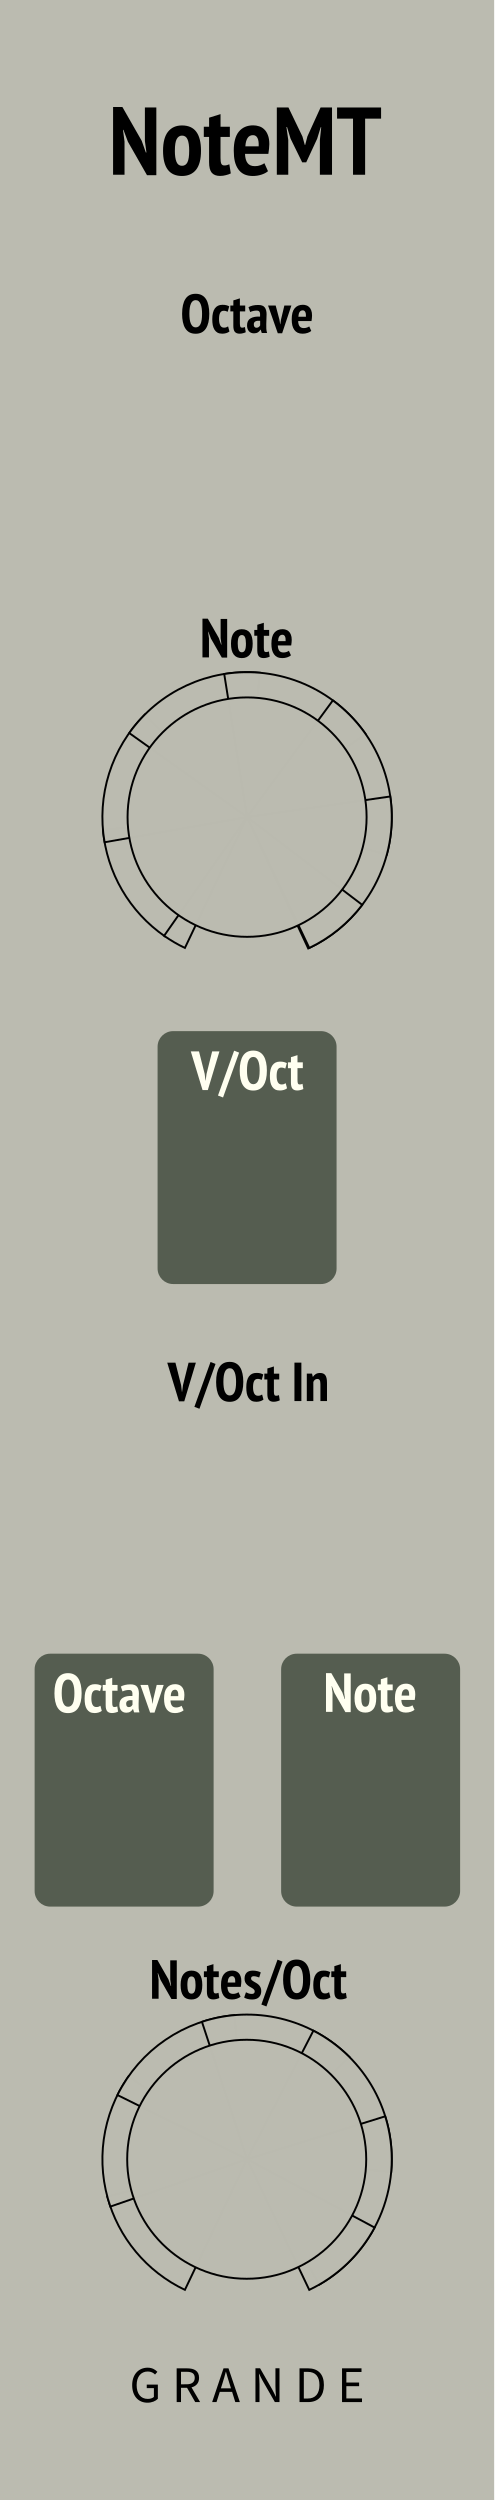
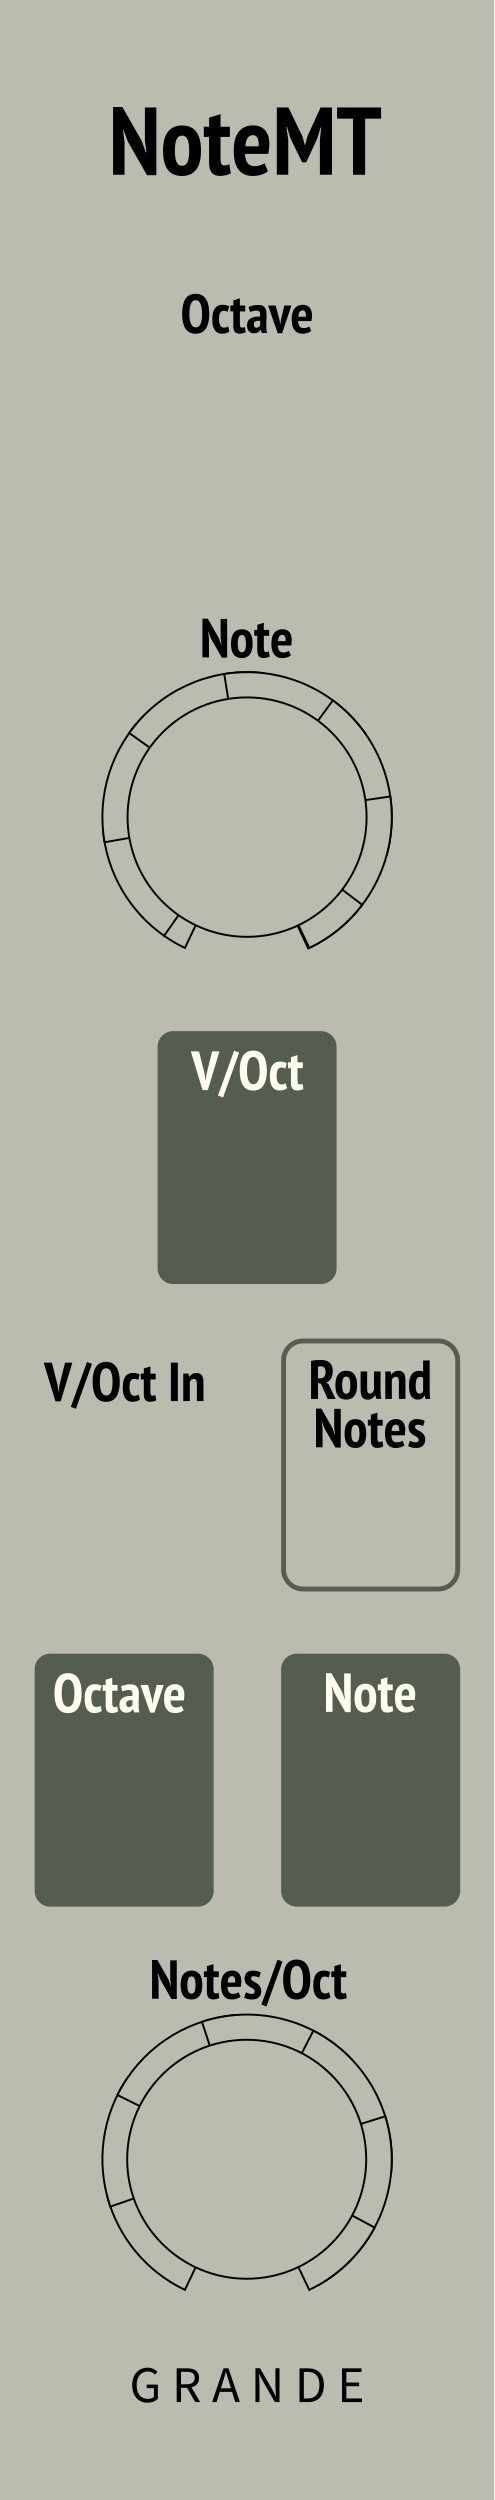
<svg xmlns="http://www.w3.org/2000/svg" id="svg8" version="1.1" viewBox="0 0 25.4 128.5" height="128.5mm" width="25.4mm">
  <defs id="defs2" />
  <g transform="translate(0,-168.5)" id="layer1" style="display:inline">
    <rect style="display:inline;opacity:1;fill:#bbbbb0;fill-opacity:1;stroke:none;stroke-width:1.131;stroke-miterlimit:4;stroke-dasharray:none" id="rect838" width="25.4" height="128.5" x="-1.3877788e-16" y="168.5" />
    <rect rx="0.8" ry="0.8" y="221.5" x="8.1" height="13" width="9.2" id="rect912" style="fill:#555d50;fill-opacity:1;stroke:none;stroke-width:0.829;stroke-opacity:0.25" />
    <text xml:space="preserve" style="font-weight:bold;font-stretch:condensed;font-size:2.822px;line-height:1.25;font-family:'PT Sans Narrow';-inkscape-font-specification:'PT Sans Narrow, Bold Condensed';stroke-width:0.265" x="2.053" y="233.737" id="text64">
      <tspan id="tspan62" x="2.053" y="233.737" style="stroke-width:0.265" />
    </text>
    <rect rx="0.8" ry="0.8" y="253.5" x="1.78" height="13" width="9.2" id="rect919" style="fill:#555d50;fill-opacity:1;stroke:none;stroke-width:0.829;stroke-opacity:0.25" />
    <g aria-label="Octave" id="text944" style="font-weight:bold;font-stretch:condensed;font-size:2.822px;line-height:1.25;font-family:'PT Sans Narrow';-inkscape-font-specification:'PT Sans Narrow, Bold Condensed';text-align:center;text-anchor:middle;stroke-width:0.265" transform="translate(7.62,1.36146)">
      <path d="m 1.741,183.266 q 0,-0.502 0.172,-0.765 0.172,-0.262 0.525,-0.262 0.183,0 0.316,0.073 0.133,0.071 0.217,0.206 0.085,0.133 0.124,0.325 0.042,0.189 0.042,0.423 0,0.502 -0.178,0.765 -0.175,0.262 -0.522,0.262 -0.186,0 -0.319,-0.071 -0.13,-0.073 -0.214,-0.206 -0.085,-0.135 -0.124,-0.325 -0.04,-0.192 -0.04,-0.426 z m 0.373,0 q 0,0.15 0.017,0.279 0.017,0.127 0.056,0.22 0.04,0.093 0.099,0.147 0.062,0.054 0.152,0.054 0.164,0 0.246,-0.167 0.082,-0.167 0.082,-0.533 0,-0.144 -0.017,-0.271 -0.017,-0.13 -0.056,-0.223 -0.037,-0.096 -0.099,-0.15 -0.062,-0.056 -0.155,-0.056 -0.325,0 -0.325,0.7 z" style="stroke-width:0.265" id="path974" />
      <path d="m 4.174,184.177 q -0.071,0.056 -0.169,0.085 -0.099,0.028 -0.198,0.028 -0.144,0 -0.243,-0.051 -0.096,-0.054 -0.158,-0.15 -0.062,-0.099 -0.09,-0.234 -0.025,-0.138 -0.025,-0.308 0,-0.37 0.133,-0.556 0.133,-0.186 0.389,-0.186 0.127,0 0.206,0.023 0.082,0.023 0.144,0.056 l -0.079,0.279 q -0.051,-0.025 -0.099,-0.037 -0.045,-0.014 -0.11,-0.014 -0.119,0 -0.178,0.104 -0.059,0.102 -0.059,0.33 0,0.192 0.059,0.313 0.062,0.121 0.195,0.121 0.071,0 0.119,-0.017 0.051,-0.02 0.093,-0.048 z" style="stroke-width:0.265" id="path976" />
      <path d="m 4.219,182.843 h 0.155 v -0.265 l 0.336,-0.104 v 0.37 h 0.274 v 0.299 H 4.71 v 0.615 q 0,0.121 0.023,0.172 0.025,0.051 0.087,0.051 0.042,0 0.076,-0.008 0.034,-0.008 0.073,-0.025 l 0.042,0.268 q -0.062,0.031 -0.144,0.051 -0.082,0.023 -0.172,0.023 -0.161,0 -0.243,-0.093 -0.079,-0.093 -0.079,-0.313 v -0.739 H 4.219 Z" style="stroke-width:0.265" id="path978" />
      <path d="m 5.153,182.927 q 0.085,-0.051 0.212,-0.082 0.127,-0.031 0.288,-0.031 0.24,0 0.333,0.124 0.096,0.124 0.096,0.353 0,0.133 -0.008,0.262 -0.006,0.127 -0.008,0.251 -0.003,0.121 0.003,0.237 0.008,0.113 0.04,0.214 H 5.834 l -0.054,-0.172 h -0.011 q -0.045,0.082 -0.127,0.135 -0.082,0.054 -0.206,0.054 -0.167,0 -0.262,-0.11 -0.096,-0.113 -0.096,-0.299 0,-0.254 0.181,-0.361 0.181,-0.107 0.488,-0.09 0.014,-0.164 -0.023,-0.237 -0.034,-0.073 -0.15,-0.073 -0.085,0 -0.175,0.02 -0.09,0.02 -0.161,0.056 z m 0.404,1.058 q 0.076,0 0.124,-0.037 0.048,-0.04 0.071,-0.085 v -0.234 q -0.065,-0.008 -0.124,-0.003 -0.059,0.006 -0.104,0.025 -0.045,0.02 -0.073,0.059 -0.025,0.037 -0.025,0.096 0,0.087 0.034,0.133 0.037,0.045 0.099,0.045 z" style="stroke-width:0.265" id="path980" />
      <path d="m 6.745,183.579 0.034,0.223 h 0.011 l 0.031,-0.226 0.175,-0.734 h 0.361 l -0.474,1.425 H 6.658 L 6.158,182.843 h 0.392 z" style="stroke-width:0.265" id="path982" />
      <path d="m 8.379,184.149 q -0.071,0.062 -0.192,0.102 -0.121,0.04 -0.254,0.04 -0.147,0 -0.254,-0.051 -0.104,-0.051 -0.172,-0.147 -0.068,-0.096 -0.102,-0.231 -0.031,-0.138 -0.031,-0.313 0,-0.381 0.15,-0.562 0.152,-0.183 0.421,-0.183 0.09,0 0.175,0.028 0.085,0.025 0.15,0.09 0.068,0.062 0.107,0.169 0.042,0.104 0.042,0.265 0,0.062 -0.008,0.133 -0.006,0.071 -0.02,0.152 H 7.705 q 0.006,0.175 0.073,0.268 0.068,0.093 0.217,0.093 0.09,0 0.164,-0.028 0.076,-0.028 0.116,-0.059 z m -0.44,-1.058 q -0.107,0 -0.161,0.087 -0.054,0.085 -0.062,0.24 H 8.105 q 0.008,-0.161 -0.034,-0.243 -0.042,-0.085 -0.133,-0.085 z" style="stroke-width:0.265" id="path984" />
    </g>
    <g transform="translate(7.62,4.29391)" aria-label="Note" id="text948" style="font-weight:bold;font-stretch:condensed;font-size:2.822px;line-height:1.25;font-family:'PT Sans Narrow';-inkscape-font-specification:'PT Sans Narrow, Bold Condensed';text-align:center;text-anchor:middle;stroke-width:0.265">
      <path d="m 3.22,197.025 -0.13,-0.347 h -0.014 l 0.045,0.341 v 0.976 H 2.786 v -1.99 h 0.274 l 0.567,0.993 0.121,0.341 h 0.017 l -0.045,-0.336 v -0.985 h 0.336 v 1.99 H 3.782 Z" style="stroke-width:0.265" id="path987" />
      <path d="m 4.253,197.29 q 0,-0.375 0.147,-0.559 0.147,-0.183 0.409,-0.183 0.282,0 0.421,0.186 0.138,0.186 0.138,0.556 0,0.378 -0.147,0.562 -0.147,0.181 -0.412,0.181 -0.556,0 -0.556,-0.742 z m 0.347,0 q 0,0.212 0.048,0.327 0.048,0.116 0.161,0.116 0.107,0 0.158,-0.099 0.054,-0.102 0.054,-0.344 0,-0.217 -0.048,-0.33 -0.048,-0.113 -0.164,-0.113 -0.099,0 -0.155,0.102 -0.054,0.099 -0.054,0.341 z" style="stroke-width:0.265" id="path989" />
      <path d="m 5.45,196.585 h 0.155 v -0.265 l 0.336,-0.104 v 0.37 h 0.274 v 0.299 H 5.941 v 0.615 q 0,0.121 0.023,0.172 0.025,0.051 0.087,0.051 0.042,0 0.076,-0.008 0.034,-0.008 0.073,-0.025 l 0.042,0.268 q -0.062,0.031 -0.144,0.051 -0.082,0.023 -0.172,0.023 -0.161,0 -0.243,-0.093 -0.079,-0.093 -0.079,-0.313 V 196.884 H 5.45 Z" style="stroke-width:0.265" id="path991" />
      <path d="m 7.335,197.891 q -0.071,0.062 -0.192,0.102 -0.121,0.04 -0.254,0.04 -0.147,0 -0.254,-0.051 -0.104,-0.051 -0.172,-0.147 -0.068,-0.096 -0.102,-0.231 -0.031,-0.138 -0.031,-0.313 0,-0.381 0.15,-0.562 0.152,-0.183 0.421,-0.183 0.09,0 0.175,0.028 0.085,0.025 0.15,0.09 0.068,0.062 0.107,0.169 0.042,0.104 0.042,0.265 0,0.062 -0.008,0.133 -0.006,0.071 -0.02,0.152 H 6.66 q 0.006,0.175 0.073,0.268 0.068,0.093 0.217,0.093 0.09,0 0.164,-0.028 0.076,-0.028 0.116,-0.059 z M 6.895,196.833 q -0.107,0 -0.161,0.087 -0.054,0.085 -0.062,0.24 h 0.389 q 0.008,-0.161 -0.034,-0.243 -0.042,-0.085 -0.133,-0.085 z" style="stroke-width:0.265" id="path993" />
    </g>
    <g aria-label="Octave" id="text960" style="font-weight:bold;font-stretch:condensed;font-size:2.822px;line-height:1.25;font-family:'PT Sans Narrow';-inkscape-font-specification:'PT Sans Narrow, Bold Condensed';text-align:center;text-anchor:middle;fill:#fffff0;fill-opacity:1;stroke-width:0.265" transform="translate(1.058334,18.0099)">
      <path d="m 1.741,237.517 q 0,-0.502 0.172,-0.765 0.172,-0.262 0.525,-0.262 0.183,0 0.316,0.073 0.133,0.07 0.217,0.206 0.085,0.133 0.124,0.325 0.042,0.189 0.042,0.423 0,0.502 -0.178,0.765 -0.175,0.262 -0.522,0.262 -0.186,0 -0.319,-0.07 -0.13,-0.073 -0.214,-0.206 -0.085,-0.135 -0.124,-0.325 -0.04,-0.192 -0.04,-0.426 z m 0.373,0 q 0,0.15 0.017,0.279 0.017,0.127 0.056,0.22 0.04,0.093 0.099,0.147 0.062,0.054 0.152,0.054 0.164,0 0.246,-0.167 0.082,-0.167 0.082,-0.533 0,-0.144 -0.017,-0.271 -0.017,-0.13 -0.056,-0.223 -0.037,-0.096 -0.099,-0.15 -0.062,-0.056 -0.155,-0.056 -0.325,0 -0.325,0.7 z" style="fill:#fffff0;fill-opacity:1;stroke-width:0.265" id="path1012" />
      <path d="m 4.174,238.429 q -0.071,0.057 -0.169,0.085 -0.099,0.028 -0.198,0.028 -0.144,0 -0.243,-0.051 -0.096,-0.054 -0.158,-0.15 -0.062,-0.099 -0.09,-0.234 -0.025,-0.138 -0.025,-0.308 0,-0.37 0.133,-0.556 0.133,-0.186 0.389,-0.186 0.127,0 0.206,0.023 0.082,0.023 0.144,0.056 l -0.079,0.279 q -0.051,-0.025 -0.099,-0.037 -0.045,-0.014 -0.11,-0.014 -0.119,0 -0.178,0.104 -0.059,0.102 -0.059,0.33 0,0.192 0.059,0.313 0.062,0.121 0.195,0.121 0.071,0 0.119,-0.017 0.051,-0.02 0.093,-0.048 z" style="fill:#fffff0;fill-opacity:1;stroke-width:0.265" id="path1014" />
      <path d="m 4.219,237.094 h 0.155 v -0.265 l 0.336,-0.104 v 0.37 h 0.274 v 0.299 H 4.71 v 0.615 q 0,0.121 0.023,0.172 0.025,0.051 0.087,0.051 0.042,0 0.076,-0.008 0.034,-0.008 0.073,-0.025 l 0.042,0.268 q -0.062,0.031 -0.144,0.051 -0.082,0.023 -0.172,0.023 -0.161,0 -0.243,-0.093 -0.079,-0.093 -0.079,-0.313 v -0.739 H 4.219 Z" style="fill:#fffff0;fill-opacity:1;stroke-width:0.265" id="path1016" />
      <path d="m 5.153,237.179 q 0.085,-0.051 0.212,-0.082 0.127,-0.031 0.288,-0.031 0.24,0 0.333,0.124 0.096,0.124 0.096,0.353 0,0.133 -0.008,0.262 -0.006,0.127 -0.008,0.251 -0.003,0.121 0.003,0.237 0.008,0.113 0.04,0.214 H 5.834 l -0.054,-0.172 h -0.011 q -0.045,0.082 -0.127,0.135 -0.082,0.054 -0.206,0.054 -0.167,0 -0.262,-0.11 -0.096,-0.113 -0.096,-0.299 0,-0.254 0.181,-0.361 0.181,-0.107 0.488,-0.09 0.014,-0.164 -0.023,-0.237 -0.034,-0.073 -0.15,-0.073 -0.085,0 -0.175,0.02 -0.09,0.02 -0.161,0.056 z m 0.404,1.058 q 0.076,0 0.124,-0.037 0.048,-0.04 0.071,-0.085 v -0.234 q -0.065,-0.008 -0.124,-0.003 -0.059,0.006 -0.104,0.025 -0.045,0.02 -0.073,0.059 -0.025,0.037 -0.025,0.096 0,0.087 0.034,0.133 0.037,0.045 0.099,0.045 z" style="fill:#fffff0;fill-opacity:1;stroke-width:0.265" id="path1018" />
      <path d="m 6.745,237.831 0.034,0.223 h 0.011 l 0.031,-0.226 0.175,-0.734 h 0.361 l -0.474,1.425 H 6.658 l -0.5,-1.425 h 0.392 z" style="fill:#fffff0;fill-opacity:1;stroke-width:0.265" id="path1020" />
      <path d="m 8.379,238.401 q -0.071,0.062 -0.192,0.102 -0.121,0.04 -0.254,0.04 -0.147,0 -0.254,-0.051 -0.104,-0.051 -0.172,-0.147 -0.068,-0.096 -0.102,-0.231 -0.031,-0.138 -0.031,-0.313 0,-0.381 0.15,-0.562 0.152,-0.183 0.421,-0.183 0.09,0 0.175,0.028 0.085,0.025 0.15,0.09 0.068,0.062 0.107,0.169 0.042,0.104 0.042,0.265 0,0.062 -0.008,0.133 -0.006,0.07 -0.02,0.152 H 7.705 q 0.006,0.175 0.073,0.268 0.068,0.093 0.217,0.093 0.09,0 0.164,-0.028 0.076,-0.028 0.116,-0.059 z m -0.44,-1.058 q -0.107,0 -0.161,0.087 -0.054,0.085 -0.062,0.24 H 8.105 q 0.008,-0.161 -0.034,-0.243 -0.042,-0.085 -0.133,-0.085 z" style="fill:#fffff0;fill-opacity:1;stroke-width:0.265" id="path1022" />
    </g>
    <path transform="rotate(90)" id="path990" style="display:inline;opacity:0.994;fill:#bbbbb0;fill-opacity:1;stroke:#000000;stroke-width:0.1;stroke-miterlimit:4;stroke-dasharray:none;stroke-opacity:1;stop-color:#000000" d="m 216.634,-8.483 a 7.449,7.436 0 0 1 -5.486,3.191 l -0.649,-7.408 z" />
    <path style="display:inline;opacity:0.994;fill:#bbbbb0;fill-opacity:1;stroke:#000000;stroke-width:0.1;stroke-miterlimit:4;stroke-dasharray:none;stroke-opacity:1;stop-color:#000000" id="path988" transform="rotate(90)" d="m 211.792,-5.376 a 7.449,7.436 0 0 1 -6.56,-2.065 l 5.267,-5.258 z" />
    <path style="display:inline;opacity:0.994;fill:#bbbbb0;fill-opacity:1;stroke:#000000;stroke-width:0.1;stroke-miterlimit:4;stroke-dasharray:none;stroke-opacity:1;stop-color:#000000" id="path992" transform="rotate(90)" d="m 217.224,-9.504 a 7.449,7.436 0 0 1 -0.624,1.069 l -6.102,-4.265 z" />
    <path transform="rotate(90)" id="path985" style="display:inline;opacity:0.994;fill:#bbbbb0;fill-opacity:1;stroke:#000000;stroke-width:0.1;stroke-miterlimit:4;stroke-dasharray:none;stroke-opacity:1;stop-color:#000000" d="m 206.178,-6.642 a 7.449,7.436 0 0 1 -3.1,-6.706 l 7.42,0.648 z" />
    <path transform="rotate(90)" id="path938" style="display:inline;opacity:0.994;fill:#bbbbb0;fill-opacity:1;stroke:#000000;stroke-width:0.1;stroke-miterlimit:4;stroke-dasharray:none;stroke-opacity:1;stop-color:#000000" d="m 203.144,-11.525 a 7.449,7.436 0 0 1 3.083,-7.267 l 4.272,6.092 z" />
    <path style="display:inline;opacity:0.994;fill:#bbbbb0;fill-opacity:1;stroke:#000000;stroke-width:0.1;stroke-miterlimit:4;stroke-dasharray:none;stroke-opacity:1;stop-color:#000000" id="path940" transform="rotate(90)" d="m 204.501,-17.109 a 7.449,7.436 0 0 1 7.926,-2.774 l -1.928,7.183 z" />
    <path transform="rotate(90)" id="path942" style="display:inline;opacity:0.994;fill:#bbbbb0;fill-opacity:1;stroke:#000000;stroke-width:0.1;stroke-miterlimit:4;stroke-dasharray:none;stroke-opacity:1;stop-color:#000000" d="m 209.439,-20.061 a 7.449,7.436 0 0 1 7.811,4.218 l -6.751,3.143 z" />
    <rect style="fill:#555d50;fill-opacity:1;stroke:none;stroke-width:0.829;stroke-opacity:0.25" id="rect1006" width="9.2" height="13" x="14.45" y="253.5" ry="0.8" rx="0.8" />
    <g aria-label="Note" id="text964" style="font-weight:bold;font-stretch:condensed;font-size:2.822px;line-height:1.25;font-family:'PT Sans Narrow';-inkscape-font-specification:'PT Sans Narrow, Bold Condensed';text-align:center;text-anchor:middle;fill:#fffff0;fill-opacity:1;stroke-width:0.265" transform="translate(13.97,4.47002)">
      <path d="m 3.22,251.049 -0.13,-0.347 h -0.014 l 0.045,0.341 v 0.976 H 2.786 v -1.99 h 0.274 l 0.567,0.993 0.121,0.341 h 0.017 l -0.045,-0.336 v -0.985 h 0.336 v 1.99 H 3.782 Z" style="fill:#fffff0;fill-opacity:1;stroke-width:0.265" id="path1025" />
      <path d="m 4.253,251.314 q 0,-0.375 0.147,-0.559 0.147,-0.183 0.409,-0.183 0.282,0 0.421,0.186 0.138,0.186 0.138,0.556 0,0.378 -0.147,0.562 -0.147,0.181 -0.412,0.181 -0.556,0 -0.556,-0.742 z m 0.347,0 q 0,0.212 0.048,0.327 0.048,0.116 0.161,0.116 0.107,0 0.158,-0.099 0.054,-0.102 0.054,-0.344 0,-0.217 -0.048,-0.33 -0.048,-0.113 -0.164,-0.113 -0.099,0 -0.155,0.102 -0.054,0.099 -0.054,0.341 z" style="fill:#fffff0;fill-opacity:1;stroke-width:0.265" id="path1027" />
      <path d="m 5.45,250.609 h 0.155 v -0.265 l 0.336,-0.104 v 0.37 h 0.274 v 0.299 H 5.941 v 0.615 q 0,0.121 0.023,0.172 0.025,0.051 0.087,0.051 0.042,0 0.076,-0.008 0.034,-0.008 0.073,-0.025 l 0.042,0.268 q -0.062,0.031 -0.144,0.051 -0.082,0.023 -0.172,0.023 -0.161,0 -0.243,-0.093 -0.079,-0.093 -0.079,-0.313 v -0.739 H 5.45 Z" style="fill:#fffff0;fill-opacity:1;stroke-width:0.265" id="path1029" />
      <path d="m 7.335,251.915 q -0.071,0.062 -0.192,0.102 -0.121,0.04 -0.254,0.04 -0.147,0 -0.254,-0.051 -0.104,-0.051 -0.172,-0.147 -0.068,-0.096 -0.102,-0.231 -0.031,-0.138 -0.031,-0.313 0,-0.381 0.15,-0.562 0.152,-0.183 0.421,-0.183 0.09,0 0.175,0.028 0.085,0.025 0.15,0.09 0.068,0.062 0.107,0.169 0.042,0.104 0.042,0.265 0,0.062 -0.008,0.133 -0.006,0.07 -0.02,0.152 H 6.66 q 0.006,0.175 0.073,0.268 0.068,0.093 0.217,0.093 0.09,0 0.164,-0.028 0.076,-0.028 0.116,-0.059 z m -0.44,-1.058 q -0.107,0 -0.161,0.087 -0.054,0.085 -0.062,0.24 h 0.389 q 0.008,-0.161 -0.034,-0.243 -0.042,-0.085 -0.133,-0.085 z" style="fill:#fffff0;fill-opacity:1;stroke-width:0.265" id="path1031" />
    </g>
    <g aria-label="Notes/Oct" id="text1191" style="font-weight:bold;font-stretch:condensed;font-size:2.822px;line-height:1.25;font-family:'PT Sans Narrow';-inkscape-font-specification:'PT Sans Narrow, Bold Condensed';text-align:center;text-anchor:middle;display:inline;stroke-width:0.265" transform="translate(-12.6037,203.5622)">
      <path d="m 20.854,66.703 -0.13,-0.347 h -0.014 l 0.045,0.341 v 0.976 H 20.42 v -1.99 h 0.274 l 0.567,0.993 0.121,0.341 h 0.017 L 21.354,66.683 v -0.985 h 0.336 v 1.99 h -0.274 z" style="stroke-width:0.265" id="path1212" />
      <path d="m 21.887,66.969 q 0,-0.375 0.147,-0.559 0.147,-0.183 0.409,-0.183 0.282,0 0.421,0.186 0.138,0.186 0.138,0.556 0,0.378 -0.147,0.562 -0.147,0.181 -0.412,0.181 -0.556,0 -0.556,-0.742 z m 0.347,0 q 0,0.212 0.048,0.327 0.048,0.116 0.161,0.116 0.107,0 0.158,-0.099 0.054,-0.102 0.054,-0.344 0,-0.217 -0.048,-0.33 -0.048,-0.113 -0.164,-0.113 -0.099,0 -0.155,0.102 -0.054,0.099 -0.054,0.341 z" style="stroke-width:0.265" id="path1214" />
      <path d="m 23.084,66.263 h 0.155 v -0.265 l 0.336,-0.104 v 0.37 h 0.274 v 0.299 H 23.575 v 0.615 q 0,0.121 0.023,0.172 0.025,0.051 0.087,0.051 0.042,0 0.076,-0.009 0.034,-0.009 0.073,-0.025 l 0.042,0.268 q -0.062,0.031 -0.144,0.051 -0.082,0.023 -0.172,0.023 -0.161,0 -0.243,-0.093 -0.079,-0.093 -0.079,-0.313 v -0.739 h -0.155 z" style="stroke-width:0.265" id="path1216" />
      <path d="m 24.969,67.57 q -0.071,0.062 -0.192,0.102 -0.121,0.04 -0.254,0.04 -0.147,0 -0.254,-0.051 -0.104,-0.051 -0.172,-0.147 -0.068,-0.096 -0.102,-0.231 -0.031,-0.138 -0.031,-0.313 0,-0.381 0.15,-0.562 0.152,-0.183 0.421,-0.183 0.09,0 0.175,0.028 0.085,0.025 0.15,0.09 0.068,0.062 0.107,0.169 0.042,0.104 0.042,0.265 0,0.062 -0.009,0.133 -0.006,0.071 -0.02,0.152 h -0.686 q 0.006,0.175 0.073,0.268 0.068,0.093 0.217,0.093 0.09,0 0.164,-0.028 0.076,-0.028 0.116,-0.059 z m -0.44,-1.058 q -0.107,0 -0.161,0.087 -0.054,0.085 -0.062,0.24 h 0.389 q 0.009,-0.161 -0.034,-0.243 -0.042,-0.085 -0.133,-0.085 z" style="stroke-width:0.265" id="path1218" />
      <path d="m 25.697,67.299 q 0,-0.059 -0.04,-0.099 -0.037,-0.042 -0.096,-0.076 -0.059,-0.037 -0.127,-0.073 -0.065,-0.037 -0.124,-0.09 -0.059,-0.054 -0.099,-0.13 -0.037,-0.076 -0.037,-0.192 0,-0.198 0.107,-0.305 0.107,-0.107 0.316,-0.107 0.124,0 0.234,0.028 0.11,0.025 0.175,0.065 l -0.079,0.26 q -0.054,-0.023 -0.13,-0.042 -0.076,-0.023 -0.15,-0.023 -0.138,0 -0.138,0.116 0,0.054 0.037,0.09 0.04,0.034 0.099,0.068 0.059,0.034 0.124,0.071 0.068,0.037 0.127,0.093 0.059,0.054 0.096,0.133 0.04,0.079 0.04,0.195 0,0.195 -0.119,0.313 -0.119,0.119 -0.353,0.119 -0.116,0 -0.229,-0.028 -0.11,-0.028 -0.178,-0.073 l 0.093,-0.271 q 0.059,0.034 0.135,0.059 0.079,0.025 0.164,0.025 0.065,0 0.107,-0.028 0.042,-0.031 0.042,-0.096 z" style="stroke-width:0.265" id="path1220" />
      <path d="m 26.868,65.665 0.257,0.099 -0.827,2.306 -0.26,-0.099 z" style="stroke-width:0.265" id="path1222" />
      <path d="m 27.156,66.686 q 0,-0.502 0.172,-0.765 0.172,-0.262 0.525,-0.262 0.183,0 0.316,0.073 0.133,0.071 0.217,0.206 0.085,0.133 0.124,0.325 0.042,0.189 0.042,0.423 0,0.502 -0.178,0.765 -0.175,0.262 -0.522,0.262 -0.186,0 -0.319,-0.071 -0.13,-0.073 -0.214,-0.206 -0.085,-0.135 -0.124,-0.325 -0.04,-0.192 -0.04,-0.426 z m 0.373,0 q 0,0.15 0.017,0.279 0.017,0.127 0.056,0.22 0.04,0.093 0.099,0.147 0.062,0.054 0.152,0.054 0.164,0 0.246,-0.167 0.082,-0.167 0.082,-0.533 0,-0.144 -0.017,-0.271 -0.017,-0.13 -0.056,-0.223 -0.037,-0.096 -0.099,-0.15 -0.062,-0.056 -0.155,-0.056 -0.325,0 -0.325,0.7 z" style="stroke-width:0.265" id="path1224" />
      <path d="m 29.589,67.598 q -0.071,0.056 -0.169,0.085 -0.099,0.028 -0.198,0.028 -0.144,0 -0.243,-0.051 -0.096,-0.054 -0.158,-0.15 -0.062,-0.099 -0.09,-0.234 -0.025,-0.138 -0.025,-0.308 0,-0.37 0.133,-0.556 0.133,-0.186 0.389,-0.186 0.127,0 0.206,0.023 0.082,0.023 0.144,0.056 l -0.079,0.279 q -0.051,-0.025 -0.099,-0.037 -0.045,-0.014 -0.11,-0.014 -0.119,0 -0.178,0.104 -0.059,0.102 -0.059,0.33 0,0.192 0.059,0.313 0.062,0.121 0.195,0.121 0.071,0 0.119,-0.017 0.051,-0.02 0.093,-0.048 z" style="stroke-width:0.265" id="path1226" />
      <path d="m 29.634,66.263 h 0.155 v -0.265 l 0.336,-0.104 v 0.37 h 0.274 v 0.299 h -0.274 v 0.615 q 0,0.121 0.023,0.172 0.025,0.051 0.087,0.051 0.042,0 0.076,-0.009 0.034,-0.009 0.073,-0.025 l 0.042,0.268 q -0.062,0.031 -0.144,0.051 -0.082,0.023 -0.172,0.023 -0.161,0 -0.243,-0.093 -0.079,-0.093 -0.079,-0.313 v -0.739 h -0.155 z" style="stroke-width:0.265" id="path1228" />
    </g>
    <g aria-label="NoteMT" id="text1034" style="font-weight:bold;font-stretch:condensed;font-size:4.939px;line-height:1.25;font-family:'PT Sans Narrow';-inkscape-font-specification:'PT Sans Narrow, Bold Condensed';text-align:center;text-anchor:middle;stroke-width:0.265" transform="translate(8.512511,-1.21211)">
      <path d="m -1.939,176.995 -0.227,-0.607 h -0.025 l 0.079,0.598 v 1.709 H -2.7 v -3.482 h 0.479 l 0.993,1.738 0.212,0.598 h 0.03 l -0.079,-0.588 v -1.724 h 0.588 v 3.482 h -0.479 z" style="stroke-width:0.265" id="path1036" />
      <path d="m -0.132,177.459 q 0,-0.657 0.257,-0.978 0.257,-0.321 0.716,-0.321 0.494,0 0.736,0.326 0.242,0.326 0.242,0.973 0,0.662 -0.257,0.983 -0.257,0.316 -0.721,0.316 -0.973,0 -0.973,-1.299 z m 0.607,0 q 0,0.37 0.084,0.573 0.084,0.202 0.282,0.202 0.188,0 0.277,-0.173 0.094,-0.178 0.094,-0.603 0,-0.38 -0.084,-0.578 -0.084,-0.198 -0.286,-0.198 -0.173,0 -0.272,0.178 -0.094,0.173 -0.094,0.598 z" style="stroke-width:0.265" id="path1038" />
      <path d="m 1.963,176.225 h 0.272 v -0.464 l 0.588,-0.183 v 0.647 h 0.479 v 0.524 H 2.822 v 1.077 q 0,0.212 0.04,0.301 0.044,0.089 0.153,0.089 0.074,0 0.133,-0.015 0.059,-0.015 0.128,-0.044 l 0.074,0.469 q -0.109,0.054 -0.252,0.089 -0.143,0.04 -0.301,0.04 -0.282,0 -0.425,-0.163 -0.138,-0.163 -0.138,-0.548 v -1.294 H 1.963 Z" style="stroke-width:0.265" id="path1040" />
      <path d="m 5.262,178.511 q -0.123,0.109 -0.336,0.178 -0.212,0.069 -0.445,0.069 -0.257,0 -0.445,-0.089 -0.183,-0.089 -0.301,-0.257 -0.119,-0.168 -0.178,-0.405 -0.054,-0.242 -0.054,-0.548 0,-0.667 0.262,-0.983 0.267,-0.321 0.736,-0.321 0.158,0 0.306,0.049 0.148,0.044 0.262,0.158 0.119,0.109 0.188,0.296 0.074,0.183 0.074,0.464 0,0.109 -0.015,0.232 -0.01,0.123 -0.035,0.267 H 4.081 q 0.01,0.306 0.128,0.469 0.119,0.163 0.38,0.163 0.158,0 0.286,-0.049 0.133,-0.049 0.202,-0.104 z M 4.491,176.659 q -0.188,0 -0.282,0.153 -0.094,0.148 -0.109,0.42 H 4.783 Q 4.797,176.951 4.723,176.807 4.649,176.659 4.491,176.659 Z" style="stroke-width:0.265" id="path1042" />
      <path d="m 7.929,176.911 0.069,-0.662 H 7.973 l -0.183,0.593 -0.563,1.215 H 7.02 L 6.422,176.837 6.24,176.239 h -0.03 l 0.094,0.667 v 1.788 H 5.716 v -3.457 h 0.598 l 0.721,1.496 0.119,0.43 h 0.02 l 0.114,-0.44 0.677,-1.487 h 0.588 v 3.457 H 7.929 Z" style="stroke-width:0.265" id="path1044" />
      <path d="m 11.075,175.81 h -0.82 v 2.884 H 9.633 v -2.884 H 8.813 v -0.573 h 2.262 z" style="stroke-width:0.265" id="path1046" />
    </g>
    <g aria-label="GRANDE" id="text2533" style="font-size:1.764px;line-height:1.25;font-family:'Source Sans Pro';-inkscape-font-specification:'Source Sans Pro, Normal';text-align:center;letter-spacing:0.37px;text-anchor:middle;stroke-width:0.176" transform="matrix(1.5,0,0,1.5,-23.14447,106.8359)">
      <path d="m 20.481,123.442 c 0.155,0 0.282,-0.056 0.358,-0.134 v -0.487 h -0.381 v 0.122 h 0.245 v 0.302 c -0.046,0.042 -0.125,0.067 -0.208,0.067 -0.247,0 -0.383,-0.182 -0.383,-0.473 0,-0.288 0.148,-0.466 0.381,-0.466 0.116,0 0.191,0.044 0.249,0.104 l 0.081,-0.092 c -0.067,-0.072 -0.173,-0.143 -0.333,-0.143 -0.307,0 -0.531,0.228 -0.531,0.6 0,0.377 0.217,0.6 0.522,0.6 z" style="stroke-width:0.176" id="path2535" />
      <path d="m 21.484,123.421 h 0.148 v -0.489 h 0.208 l 0.279,0.489 h 0.168 l -0.295,-0.504 c 0.157,-0.041 0.259,-0.146 0.259,-0.326 0,-0.242 -0.169,-0.326 -0.406,-0.326 h -0.362 z m 0.148,-0.609 v -0.429 h 0.192 c 0.18,0 0.279,0.055 0.279,0.206 0,0.148 -0.099,0.222 -0.279,0.222 z" style="stroke-width:0.176" id="path2537" />
      <path d="m 23.054,122.775 c 0.041,-0.129 0.078,-0.256 0.113,-0.39 h 0.007 c 0.037,0.134 0.074,0.261 0.116,0.39 l 0.055,0.175 h -0.346 z m -0.355,0.646 h 0.15 L 22.961,123.07 h 0.422 l 0.109,0.351 h 0.157 l -0.39,-1.157 H 23.089 Z" style="stroke-width:0.176" id="path2539" />
      <path d="m 24.183,123.421 h 0.139 v -0.609 c 0,-0.12 -0.011,-0.245 -0.019,-0.362 h 0.007 c 0.039,0.085 0.081,0.171 0.125,0.249 l 0.413,0.721 h 0.159 v -1.157 h -0.139 v 0.603 c 0,0.12 0.011,0.247 0.019,0.367 h -0.007 c -0.041,-0.085 -0.081,-0.171 -0.125,-0.249 l -0.413,-0.721 h -0.159 z" style="stroke-width:0.176" id="path2541" />
      <path d="m 25.693,123.421 h 0.296 c 0.349,0 0.54,-0.215 0.54,-0.584 0,-0.367 -0.191,-0.573 -0.547,-0.573 h -0.289 z m 0.148,-0.122 v -0.914 h 0.131 c 0.27,0 0.404,0.161 0.404,0.452 0,0.293 -0.134,0.462 -0.404,0.462 z" style="stroke-width:0.176" id="path2543" />
      <path d="m 27.15,123.421 h 0.684 v -0.125 h -0.536 v -0.42 h 0.437 v -0.125 h -0.437 v -0.362 h 0.519 V 122.264 H 27.15 Z" style="stroke-width:0.176" id="path2545" />
    </g>
    <g aria-label="V/Oct" id="text937" style="font-weight:bold;font-stretch:condensed;font-size:2.822px;line-height:1.25;font-family:'PT Sans Narrow';-inkscape-font-specification:'PT Sans Narrow, Bold Condensed';text-align:center;text-anchor:middle;fill:#fffff0;fill-opacity:1;stroke-width:0.265" transform="translate(-14.2492,-0.47641)">
      <path d="m 24.77,224.176 0.04,0.339 h 0.011 l 0.045,-0.341 0.288,-1.157 h 0.375 l -0.598,1.99 h -0.271 l -0.604,-1.99 h 0.421 z" style="fill:#fffff0;fill-opacity:1;stroke-width:0.265" id="path943" />
      <path d="m 26.283,222.982 0.257,0.099 -0.827,2.306 -0.26,-0.099 z" style="fill:#fffff0;fill-opacity:1;stroke-width:0.265" id="path945" />
      <path d="m 26.571,224.004 q 0,-0.502 0.172,-0.765 0.172,-0.262 0.525,-0.262 0.183,0 0.316,0.073 0.133,0.071 0.217,0.206 0.085,0.133 0.124,0.325 0.042,0.189 0.042,0.423 0,0.502 -0.178,0.765 -0.175,0.262 -0.522,0.262 -0.186,0 -0.319,-0.071 -0.13,-0.073 -0.214,-0.206 -0.085,-0.135 -0.124,-0.325 -0.04,-0.192 -0.04,-0.426 z m 0.373,0 q 0,0.15 0.017,0.279 0.017,0.127 0.056,0.22 0.04,0.093 0.099,0.147 0.062,0.054 0.152,0.054 0.164,0 0.246,-0.167 0.082,-0.167 0.082,-0.533 0,-0.144 -0.017,-0.271 -0.017,-0.13 -0.056,-0.223 -0.037,-0.096 -0.099,-0.15 -0.062,-0.057 -0.155,-0.057 -0.325,0 -0.325,0.7 z" style="fill:#fffff0;fill-opacity:1;stroke-width:0.265" id="path947" />
      <path d="m 29.004,224.915 q -0.071,0.056 -0.169,0.085 -0.099,0.028 -0.198,0.028 -0.144,0 -0.243,-0.051 -0.096,-0.054 -0.158,-0.15 -0.062,-0.099 -0.09,-0.234 -0.025,-0.138 -0.025,-0.308 0,-0.37 0.133,-0.556 0.133,-0.186 0.389,-0.186 0.127,0 0.206,0.023 0.082,0.023 0.144,0.056 l -0.079,0.279 q -0.051,-0.025 -0.099,-0.037 -0.045,-0.014 -0.11,-0.014 -0.119,0 -0.178,0.104 -0.059,0.102 -0.059,0.33 0,0.192 0.059,0.313 0.062,0.121 0.195,0.121 0.071,0 0.119,-0.017 0.051,-0.02 0.093,-0.048 z" style="fill:#fffff0;fill-opacity:1;stroke-width:0.265" id="path949" />
      <path d="m 29.049,223.58 h 0.155 v -0.265 l 0.336,-0.104 v 0.37 h 0.274 v 0.299 h -0.274 v 0.615 q 0,0.121 0.023,0.172 0.025,0.051 0.087,0.051 0.042,0 0.076,-0.008 0.034,-0.008 0.073,-0.025 l 0.042,0.268 q -0.062,0.031 -0.144,0.051 -0.082,0.023 -0.172,0.023 -0.161,0 -0.243,-0.093 -0.079,-0.093 -0.079,-0.313 v -0.739 H 29.049 Z" style="fill:#fffff0;fill-opacity:1;stroke-width:0.265" id="path951" />
    </g>
-     <g aria-label="V/Oct In" id="text941" style="font-weight:bold;font-stretch:condensed;font-size:2.822px;line-height:1.25;font-family:'PT Sans Narrow';-inkscape-font-specification:'PT Sans Narrow, Bold Condensed';text-align:center;text-anchor:middle;stroke-width:0.265" transform="translate(-9.795545,1.06309)">
+     <g aria-label="V/Oct In" id="text941" style="font-weight:bold;font-stretch:condensed;font-size:2.822px;line-height:1.25;font-family:'PT Sans Narrow';-inkscape-font-specification:'PT Sans Narrow, Bold Condensed';text-align:center;text-anchor:middle;stroke-width:0.265" transform="translate(-16.14554,1.06309)">
      <path d="m 19.105,238.636 0.04,0.339 h 0.011 l 0.045,-0.341 0.288,-1.157 h 0.375 l -0.598,1.99 h -0.271 l -0.604,-1.99 h 0.421 z" style="stroke-width:0.265" id="path955" />
      <path d="m 20.617,237.443 0.257,0.099 -0.827,2.306 -0.26,-0.099 z" style="stroke-width:0.265" id="path957" />
      <path d="m 20.905,238.464 q 0,-0.502 0.172,-0.765 0.172,-0.262 0.525,-0.262 0.183,0 0.316,0.073 0.133,0.07 0.217,0.206 0.085,0.133 0.124,0.325 0.042,0.189 0.042,0.423 0,0.502 -0.178,0.765 -0.175,0.262 -0.522,0.262 -0.186,0 -0.319,-0.07 -0.13,-0.073 -0.214,-0.206 -0.085,-0.135 -0.124,-0.325 -0.04,-0.192 -0.04,-0.426 z m 0.373,0 q 0,0.15 0.017,0.279 0.017,0.127 0.056,0.22 0.04,0.093 0.099,0.147 0.062,0.054 0.152,0.054 0.164,0 0.246,-0.167 0.082,-0.167 0.082,-0.533 0,-0.144 -0.017,-0.271 -0.017,-0.13 -0.056,-0.223 -0.037,-0.096 -0.099,-0.15 -0.062,-0.056 -0.155,-0.056 -0.325,0 -0.325,0.7 z" style="stroke-width:0.265" id="path959" />
      <path d="m 23.338,239.376 q -0.071,0.056 -0.169,0.085 -0.099,0.028 -0.198,0.028 -0.144,0 -0.243,-0.051 -0.096,-0.054 -0.158,-0.15 -0.062,-0.099 -0.09,-0.234 -0.025,-0.138 -0.025,-0.308 0,-0.37 0.133,-0.556 0.133,-0.186 0.389,-0.186 0.127,0 0.206,0.023 0.082,0.023 0.144,0.057 l -0.079,0.279 q -0.051,-0.025 -0.099,-0.037 -0.045,-0.014 -0.11,-0.014 -0.119,0 -0.178,0.104 -0.059,0.102 -0.059,0.33 0,0.192 0.059,0.313 0.062,0.121 0.195,0.121 0.071,0 0.119,-0.017 0.051,-0.02 0.093,-0.048 z" style="stroke-width:0.265" id="path961" />
      <path d="m 23.383,238.041 h 0.155 v -0.265 l 0.336,-0.104 v 0.37 h 0.274 v 0.299 h -0.274 v 0.615 q 0,0.121 0.023,0.172 0.025,0.051 0.087,0.051 0.042,0 0.076,-0.008 0.034,-0.008 0.073,-0.025 l 0.042,0.268 q -0.062,0.031 -0.144,0.051 -0.082,0.023 -0.172,0.023 -0.161,0 -0.243,-0.093 -0.079,-0.093 -0.079,-0.313 v -0.739 h -0.155 z" style="stroke-width:0.265" id="path963" />
      <path d="m 24.93,237.476 h 0.356 v 1.976 h -0.356 z" style="stroke-width:0.265" id="path965" />
      <path d="m 26.265,239.452 v -0.858 q 0,-0.155 -0.037,-0.217 -0.037,-0.062 -0.124,-0.062 -0.073,0 -0.127,0.045 -0.054,0.045 -0.076,0.113 v 0.979 h -0.336 v -1.411 h 0.268 l 0.04,0.164 h 0.009 q 0.051,-0.082 0.138,-0.138 0.087,-0.059 0.229,-0.059 0.085,0 0.15,0.025 0.068,0.025 0.113,0.085 0.045,0.056 0.068,0.155 0.023,0.096 0.023,0.24 v 0.94 z" style="stroke-width:0.265" id="path967" />
    </g>
    <g transform="translate(-55.31955,216.4862)" style="display:inline" id="g1770">
      <path style="display:inline;opacity:0.994;fill:#bbbbb0;fill-opacity:1;stroke:#000000;stroke-width:0.1;stroke-miterlimit:4;stroke-dasharray:none;stroke-opacity:1;stop-color:#000000" id="path960-1" transform="rotate(90)" d="m 69.713,-64.823 a 7.436,7.436 0 0 1 -4.789,3.987 l -1.924,-7.183 z" />
      <path transform="rotate(90)" id="path958-7" style="display:inline;opacity:0.994;fill:#bbbbb0;fill-opacity:1;stroke:#000000;stroke-width:0.1;stroke-miterlimit:4;stroke-dasharray:none;stroke-opacity:1;stop-color:#000000" d="m 65.432,-60.992 a 7.436,7.436 0 0 1 -6.697,-0.936 l 4.265,-6.092 z" />
      <path style="display:inline;opacity:0.994;fill:#bbbbb0;fill-opacity:1;stroke:#000000;stroke-width:0.1;stroke-miterlimit:4;stroke-dasharray:none;stroke-opacity:1;stop-color:#000000" id="path956-5" transform="rotate(90)" d="m 59.699,-61.356 a 7.436,7.436 0 0 1 -4.106,-6.015 l 7.407,-0.648 z" />
      <path transform="rotate(90)" id="path954-9" style="display:inline;opacity:0.994;fill:#bbbbb0;fill-opacity:1;stroke:#000000;stroke-width:0.1;stroke-miterlimit:4;stroke-dasharray:none;stroke-opacity:1;stop-color:#000000" d="m 55.935,-65.699 a 7.436,7.436 0 0 1 1.807,-7.579 l 5.258,5.258 z" />
      <path transform="rotate(90)" id="path962-6" style="display:inline;opacity:0.994;fill:#bbbbb0;fill-opacity:1;stroke:#000000;stroke-width:0.1;stroke-miterlimit:4;stroke-dasharray:none;stroke-opacity:1;stop-color:#000000" d="m 56.391,-71.427 a 7.436,7.436 0 0 1 7.257,-4.001 l -0.648,7.408 z" />
      <path style="display:inline;opacity:0.994;fill:#bbbbb0;fill-opacity:1;stroke:#000000;stroke-width:0.1;stroke-miterlimit:4;stroke-dasharray:none;stroke-opacity:1;stop-color:#000000" id="path964-2" transform="rotate(90)" d="m 60.792,-75.12 a 7.436,7.436 0 0 1 8.647,3.383 l -6.439,3.718 z" />
      <path transform="rotate(90)" id="path966-1" style="display:inline;opacity:0.994;fill:#bbbbb0;fill-opacity:1;stroke:#000000;stroke-width:0.1;stroke-miterlimit:4;stroke-dasharray:none;stroke-opacity:1;stop-color:#000000" d="m 66.511,-74.574 a 7.436,7.436 0 0 1 3.202,3.359 l -6.714,3.196 z" />
      <ellipse ry="6.142" rx="6.143" cy="63" cx="68" id="circle968-7" style="opacity:0.994;fill:#bbbbb0;fill-opacity:1;stroke:#000000;stroke-width:0.1;stroke-miterlimit:4;stroke-dasharray:none;stroke-opacity:1;stop-color:#000000" />
    </g>
    <path d="m 215.01,-18.618 a 7.449,7.436 0 0 1 2.215,2.721 l -6.726,3.196 z" style="display:inline;opacity:0.994;fill:#bbbbb0;fill-opacity:1;stroke:#000000;stroke-width:0.1;stroke-miterlimit:4;stroke-dasharray:none;stroke-opacity:1;stop-color:#000000" id="path979" transform="rotate(90)" />
    <ellipse ry="6.153" rx="6.143" cy="210.5" cx="12.7" id="circle994" style="opacity:0.994;fill:#bbbbb0;fill-opacity:1;stroke:#000000;stroke-width:0.1;stroke-miterlimit:4;stroke-dasharray:none;stroke-opacity:1;stop-color:#000000" />
+     <g aria-label="Notes" id="text946" style="font-size:2.822px;line-height:1.25;font-family:'PTQ Sans Narrow';-inkscape-font-specification:'PTQ Sans Narrow, Normal';stroke-width:0.265" transform="translate(-14.1754,1.031135)">
+       <path d="m 30.853,240.888 0.562,0.985 h 0.274 v -1.99 h -0.336 v 0.985 l 0.045,0.336 h -0.017 l -0.121,-0.341 -0.567,-0.993 H 30.419 v 1.99 h 0.336 v -0.977 l -0.045,-0.341 h 0.014 z" style="stroke-width:0.265" id="path964" />
+       <path d="m 33.001,241.153 c 0,-0.44 -0.144,-0.742 -0.559,-0.742 -0.401,0 -0.556,0.308 -0.556,0.742 0,0.497 0.183,0.742 0.556,0.742 0.404,0 0.559,-0.302 0.559,-0.742 z m -0.768,0 c 0,-0.161 0.017,-0.274 0.054,-0.341 0.037,-0.068 0.087,-0.102 0.155,-0.102 0.076,0 0.13,0.04 0.164,0.113 0.031,0.076 0.048,0.186 0.048,0.33 0,0.164 -0.02,0.277 -0.054,0.344 -0.034,0.068 -0.087,0.099 -0.158,0.099 -0.183,0 -0.209,-0.226 -0.209,-0.443 z" style="stroke-width:0.265" id="path966" />
+       <path d="m 33.56,241.892 c 0.119,0 0.234,-0.031 0.316,-0.073 l -0.042,-0.268 c -0.051,0.023 -0.087,0.034 -0.15,0.034 -0.104,0 -0.11,-0.096 -0.11,-0.223 v -0.615 h 0.274 v -0.299 h -0.274 v -0.37 l -0.336,0.104 v 0.265 h -0.155 v 0.299 H 33.238 v 0.739 c 0,0.262 0.079,0.406 0.322,0.406 z" style="stroke-width:0.265" id="path968" />
+       <path d="m 34.584,241.607 c -0.214,0 -0.285,-0.144 -0.291,-0.361 h 0.686 c 0.014,-0.093 0.028,-0.183 0.028,-0.285 0,-0.336 -0.15,-0.553 -0.474,-0.553 -0.181,0 -0.319,0.062 -0.421,0.183 -0.102,0.121 -0.15,0.308 -0.15,0.562 0,0.426 0.135,0.742 0.559,0.742 0.172,0 0.353,-0.059 0.446,-0.141 l -0.104,-0.234 c -0.059,0.048 -0.172,0.087 -0.279,0.087 z m 0.11,-0.584 h -0.389 c 0.009,-0.172 0.056,-0.327 0.223,-0.327 0.144,0 0.175,0.158 0.167,0.327 z" style="stroke-width:0.265" id="path970" />
+       <path d="m 35.547,241.607 c -0.119,0 -0.226,-0.04 -0.299,-0.085 l -0.093,0.271 c 0.087,0.062 0.254,0.102 0.406,0.102 0.291,0 0.471,-0.152 0.471,-0.432 0,-0.294 -0.203,-0.384 -0.387,-0.491 -0.062,-0.034 -0.135,-0.073 -0.135,-0.158 0,-0.076 0.045,-0.116 0.138,-0.116 0.096,0 0.209,0.037 0.279,0.065 l 0.079,-0.26 c -0.093,-0.054 -0.257,-0.093 -0.409,-0.093 -0.274,0 -0.423,0.144 -0.423,0.412 0,0.294 0.206,0.378 0.387,0.485 0.062,0.037 0.135,0.085 0.135,0.175 0,0.087 -0.065,0.124 -0.15,0.124 z" style="stroke-width:0.265" id="path972" />
+     </g>
+     <g aria-label="Round" id="text950" style="font-size:2.822px;line-height:1.25;font-family:'PTQ Sans Narrow';-inkscape-font-specification:'PTQ Sans Narrow, Normal';stroke-width:0.265" transform="translate(-14.49396,2.534045)">
+       <path d="m 31.601,236.425 c 0,-0.395 -0.251,-0.559 -0.641,-0.559 -0.15,0 -0.35,0.02 -0.477,0.048 v 1.956 h 0.356 v -0.816 l 0.152,0.037 0.344,0.779 h 0.409 l -0.364,-0.756 -0.113,-0.09 c 0.214,-0.076 0.333,-0.294 0.333,-0.598 z m -0.607,-0.231 c 0.164,0 0.234,0.124 0.234,0.288 0,0.206 -0.076,0.33 -0.268,0.33 h -0.121 v -0.604 c 0.037,-0.011 0.102,-0.014 0.155,-0.014 z" style="stroke-width:0.265" id="path952" />
+       <path d="m 32.848,237.164 c 0,-0.44 -0.144,-0.742 -0.559,-0.742 -0.401,0 -0.556,0.308 -0.556,0.742 0,0.497 0.183,0.742 0.556,0.742 0.404,0 0.559,-0.302 0.559,-0.742 z m -0.768,0 c 0,-0.161 0.017,-0.274 0.054,-0.341 0.037,-0.068 0.087,-0.102 0.155,-0.102 0.076,0 0.13,0.04 0.164,0.113 0.031,0.076 0.048,0.186 0.048,0.33 0,0.164 -0.02,0.277 -0.054,0.344 -0.034,0.068 -0.087,0.099 -0.158,0.099 -0.183,0 -0.209,-0.226 -0.209,-0.443 z" style="stroke-width:0.265" id="path954" />
+       <path d="m 33.399,237.906 c 0.186,0 0.305,-0.102 0.373,-0.229 h 0.009 l 0.059,0.192 h 0.254 c -0.031,-0.119 -0.04,-0.277 -0.04,-0.429 v -0.982 h -0.336 v 0.943 c -0.028,0.096 -0.096,0.198 -0.209,0.198 -0.138,0 -0.144,-0.127 -0.144,-0.296 v -0.844 H 33.029 v 0.917 c 0,0.313 0.065,0.531 0.37,0.531 z" style="stroke-width:0.265" id="path956" />
+       <path d="m 34.982,236.425 c -0.186,0 -0.299,0.087 -0.367,0.198 h -0.009 l -0.04,-0.164 h -0.268 v 1.411 h 0.336 v -0.979 c 0.025,-0.079 0.096,-0.158 0.203,-0.158 0.141,0 0.161,0.113 0.161,0.279 v 0.858 h 0.336 v -0.94 c 0,-0.294 -0.068,-0.505 -0.353,-0.505 z" style="stroke-width:0.265" id="path958" />
+       <path d="m 36.043,236.428 c -0.398,0 -0.528,0.33 -0.528,0.759 0,0.254 0.04,0.437 0.121,0.55 0.082,0.113 0.195,0.169 0.339,0.169 0.158,0 0.271,-0.065 0.336,-0.198 h 0.011 l 0.045,0.164 h 0.237 c -0.025,-0.172 -0.025,-0.313 -0.025,-0.5 v -1.479 h -0.336 v 0.57 c -0.062,-0.025 -0.113,-0.037 -0.2,-0.037 z m -0.181,0.77 c 0,-0.172 0.017,-0.294 0.056,-0.361 0.037,-0.068 0.093,-0.102 0.169,-0.102 0.073,0 0.116,0.014 0.155,0.048 v 0.666 c -0.028,0.09 -0.079,0.15 -0.189,0.15 -0.167,0 -0.192,-0.203 -0.192,-0.401 z" style="stroke-width:0.265" id="path960" />
+     </g>
+     <rect style="display:inline;opacity:0.994;fill:none;stroke:#555d50;stroke-width:0.25;stroke-miterlimit:4;stroke-dasharray:none;stroke-opacity:1;stop-color:#000000" id="rect278" width="8.95" height="12.75" x="14.575" y="237.425" rx="1" ry="1" />
  </g>
  <g style="display:none" id="layer2">
-     <circle cy="77" cx="12.7" id="circle908" style="fill:#00ff00;fill-rule:evenodd;stroke-width:0.265" r="4" />
+     <circle cy="77" cx="6.35" id="circle908" style="fill:#00ff00;fill-rule:evenodd;stroke-width:0.265" r="4" />
    <circle r="4" style="fill:#0000ff;fill-rule:evenodd;stroke-width:0.265" id="circle920" cx="12.7" cy="61" />
    <circle r="4" style="fill:#0000ff;fill-rule:evenodd;stroke-width:0.265" id="circle891" cx="19.05" cy="93.126" />
    <circle cy="93.126" cx="6.35" id="circle915" style="fill:#0000ff;fill-rule:evenodd;stroke-width:0.265" r="4" />
    <circle style="display:inline;opacity:0.994;fill:#000000;fill-opacity:1;stroke-width:0.2;stop-color:#000000" id="path1183" cx="12.7" cy="23" r="5" />
    <circle style="display:inline;opacity:0.994;fill:#000000;fill-opacity:1;stroke-width:0.2;stop-color:#000000" id="path1236" cx="12.7" cy="42" r="6" />
    <circle r="6" cy="111" cx="12.7" id="circle973" style="display:inline;opacity:0.994;fill:#000000;fill-opacity:1;stroke-width:0.2;stop-color:#000000" />
    <g aria-label="NoteMT" id="text983" style="font-weight:bold;font-stretch:condensed;font-size:4.939px;line-height:1.25;font-family:'PT Sans Narrow';-inkscape-font-specification:'PT Sans Narrow, Bold Condensed';text-align:center;text-anchor:middle;stroke-width:0.265" transform="translate(-18.41602,1.941094)">
      <path d="M 24.677,6.102 24.449,5.494 h -0.025 l 0.079,0.598 V 7.801 H 23.916 V 4.319 h 0.479 l 0.993,1.738 0.212,0.598 h 0.03 L 25.551,6.067 V 4.344 h 0.588 v 3.482 h -0.479 z" style="stroke-width:0.265" id="path986" />
      <path d="m 26.484,6.566 q 0,-0.657 0.257,-0.978 0.257,-0.321 0.716,-0.321 0.494,0 0.736,0.326 0.242,0.326 0.242,0.973 0,0.662 -0.257,0.983 -0.257,0.316 -0.721,0.316 -0.973,0 -0.973,-1.299 z m 0.607,0 q 0,0.37 0.084,0.573 0.084,0.202 0.282,0.202 0.188,0 0.277,-0.173 0.094,-0.178 0.094,-0.603 0,-0.38 -0.084,-0.578 -0.084,-0.198 -0.286,-0.198 -0.173,0 -0.272,0.178 -0.094,0.173 -0.094,0.598 z" style="stroke-width:0.265" id="path994" />
      <path d="m 28.578,5.331 h 0.272 V 4.867 l 0.588,-0.183 v 0.647 h 0.479 V 5.855 h -0.479 v 1.077 q 0,0.212 0.04,0.301 0.044,0.089 0.153,0.089 0.074,0 0.133,-0.015 0.059,-0.015 0.128,-0.044 l 0.074,0.469 q -0.109,0.054 -0.252,0.089 -0.143,0.04 -0.301,0.04 -0.282,0 -0.425,-0.163 Q 28.85,7.534 28.85,7.149 V 5.855 h -0.272 z" style="stroke-width:0.265" id="path997" />
      <path d="m 31.878,7.618 q -0.123,0.109 -0.336,0.178 -0.212,0.069 -0.445,0.069 -0.257,0 -0.445,-0.089 -0.183,-0.089 -0.301,-0.257 -0.119,-0.168 -0.178,-0.405 -0.054,-0.242 -0.054,-0.548 0,-0.667 0.262,-0.983 0.267,-0.321 0.736,-0.321 0.158,0 0.306,0.049 0.148,0.044 0.262,0.158 0.119,0.109 0.188,0.296 0.074,0.183 0.074,0.464 0,0.109 -0.015,0.232 -0.01,0.123 -0.035,0.267 H 30.697 q 0.01,0.306 0.128,0.469 0.119,0.163 0.38,0.163 0.158,0 0.286,-0.049 0.133,-0.049 0.202,-0.104 z M 31.107,5.766 q -0.188,0 -0.282,0.153 -0.094,0.148 -0.109,0.42 h 0.682 q 0.015,-0.282 -0.059,-0.425 -0.074,-0.148 -0.232,-0.148 z" style="stroke-width:0.265" id="path999" />
      <path d="m 34.545,6.018 0.069,-0.662 h -0.025 l -0.183,0.593 -0.563,1.215 H 33.636 L 33.038,5.944 32.855,5.346 h -0.03 l 0.094,0.667 v 1.788 h -0.588 v -3.457 h 0.598 l 0.721,1.496 0.119,0.43 h 0.02 l 0.114,-0.44 0.677,-1.487 h 0.588 v 3.457 h -0.622 z" style="stroke-width:0.265" id="path1001" />
      <path d="M 37.691,4.917 H 36.871 V 7.801 H 36.248 V 4.917 H 35.429 V 4.344 h 2.262 z" style="stroke-width:0.265" id="path1003" />
    </g>
+     <ellipse cy="77.9" cx="19.05" id="circle908-7" style="display:inline;fill:#00ff00;fill-rule:evenodd;stroke-width:0.265" rx="2.9" ry="2.9" />
  </g>
</svg>
